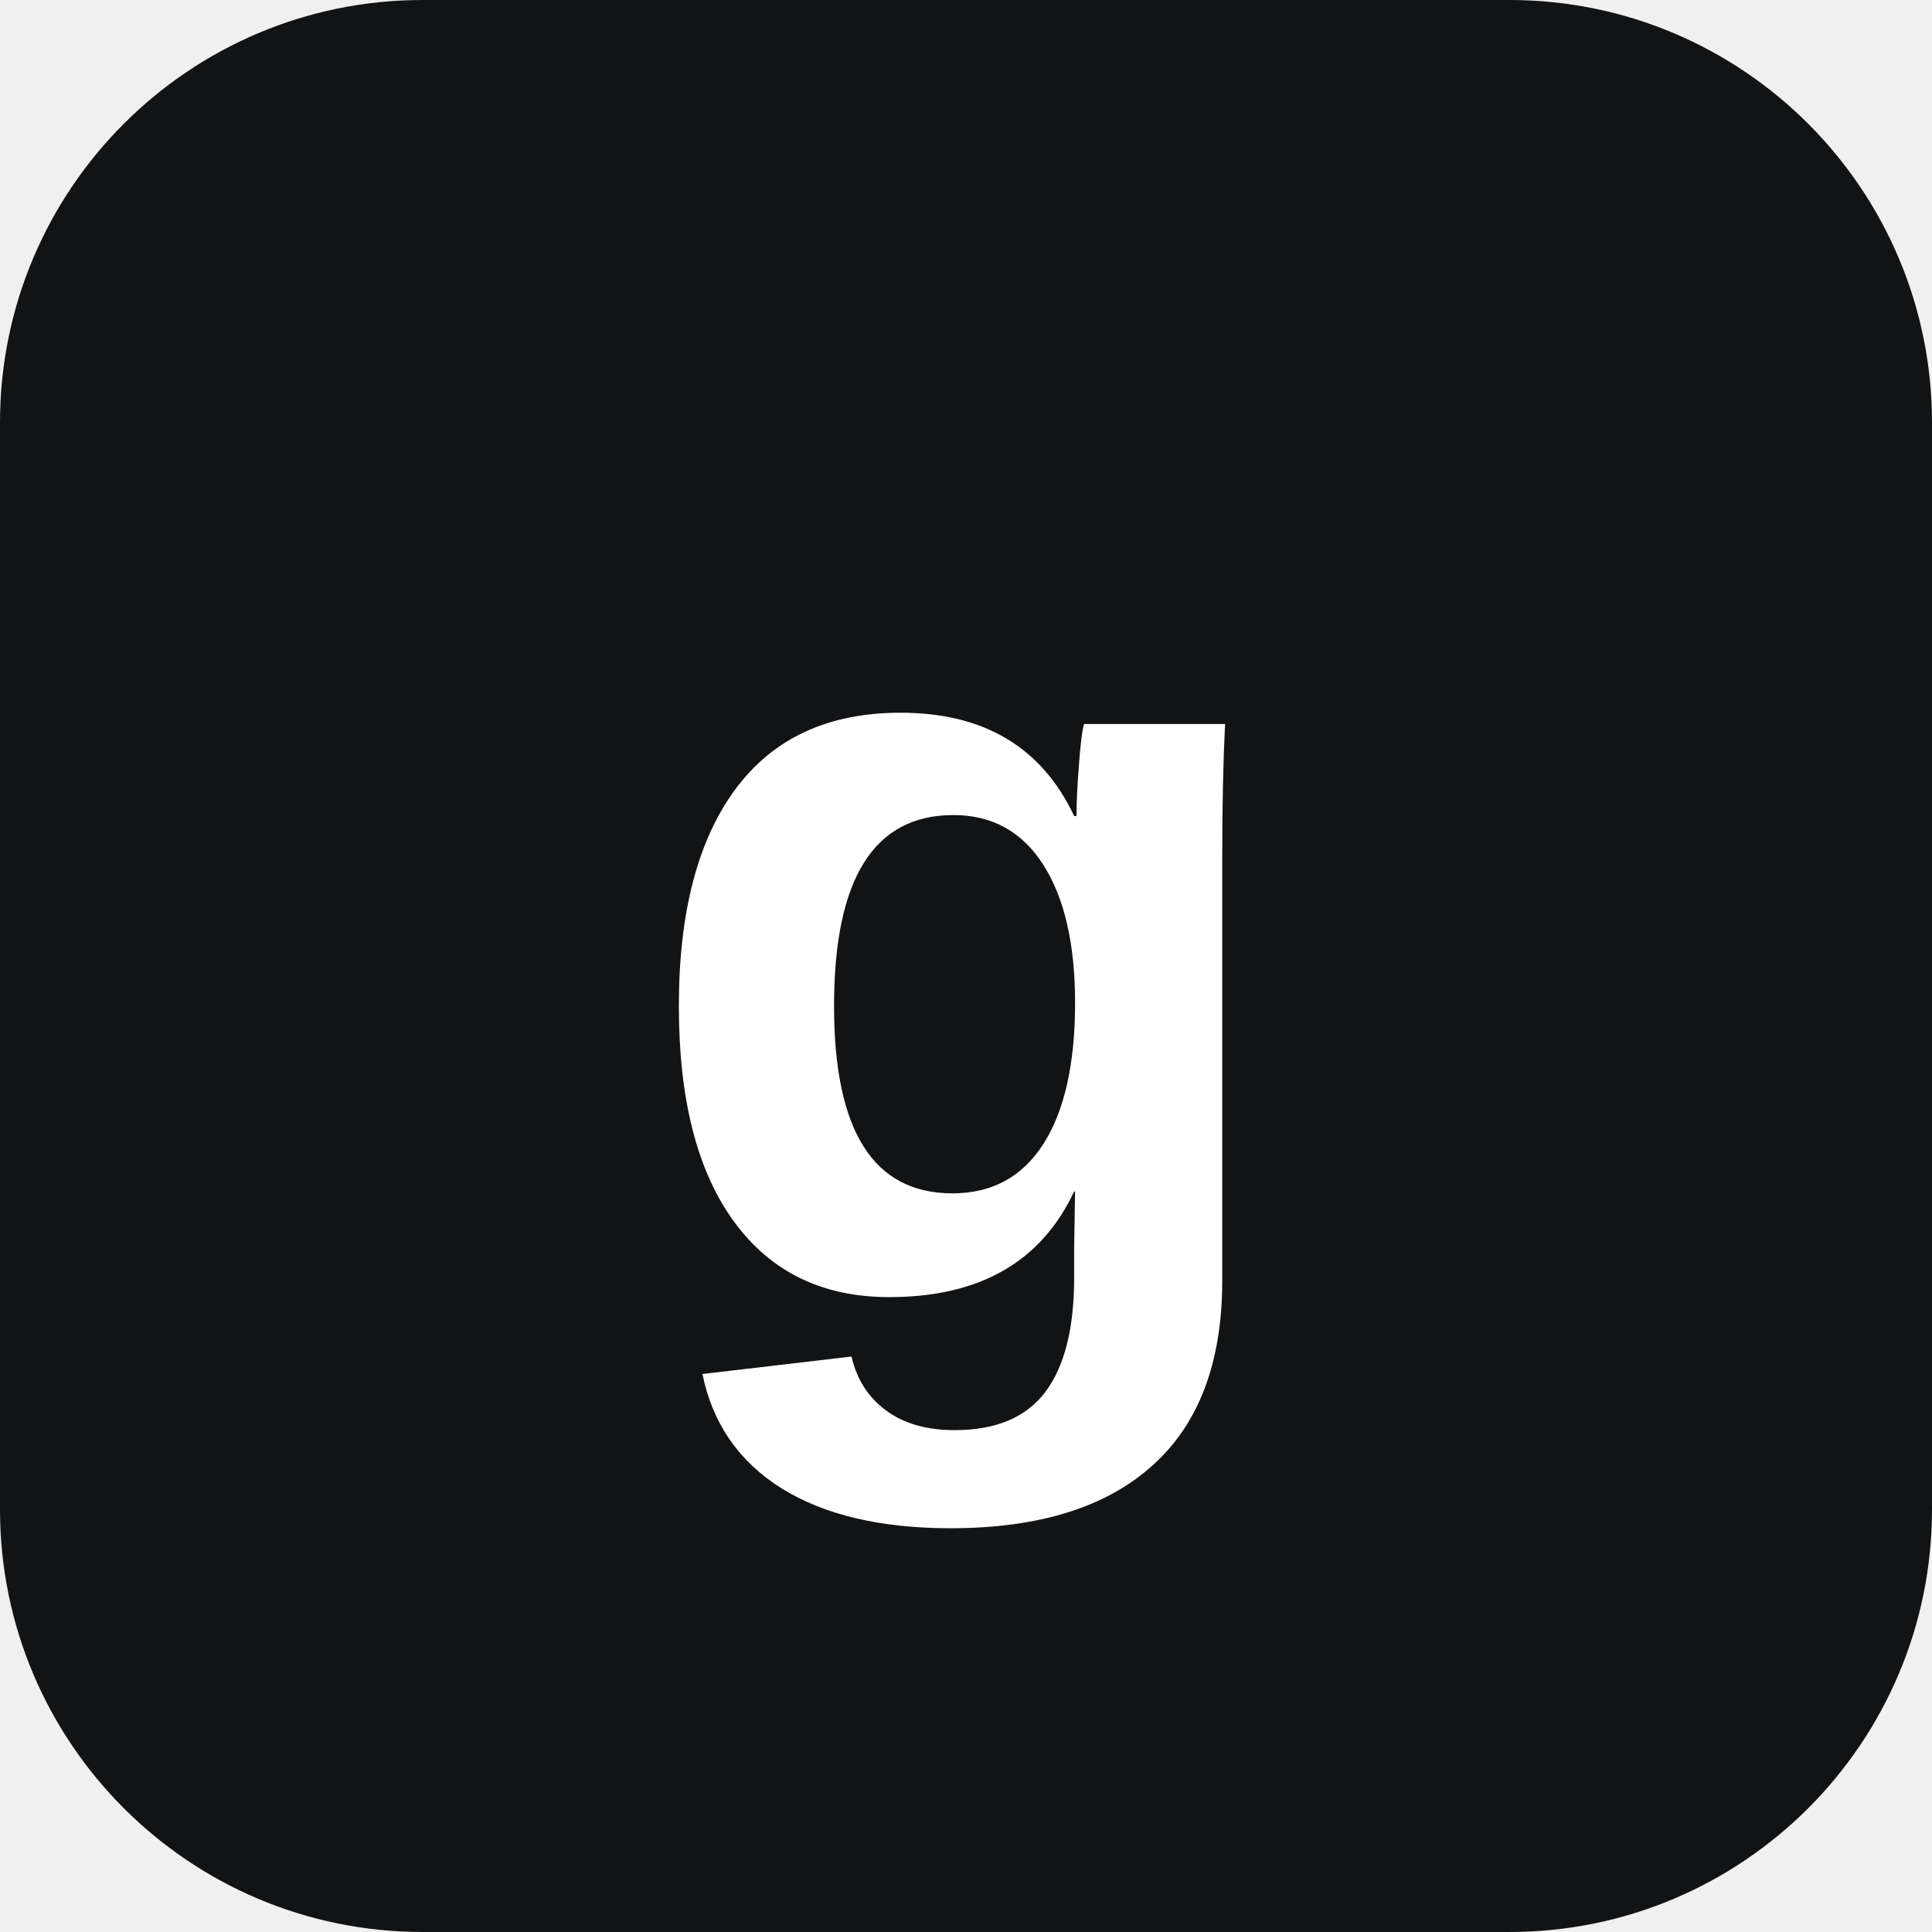
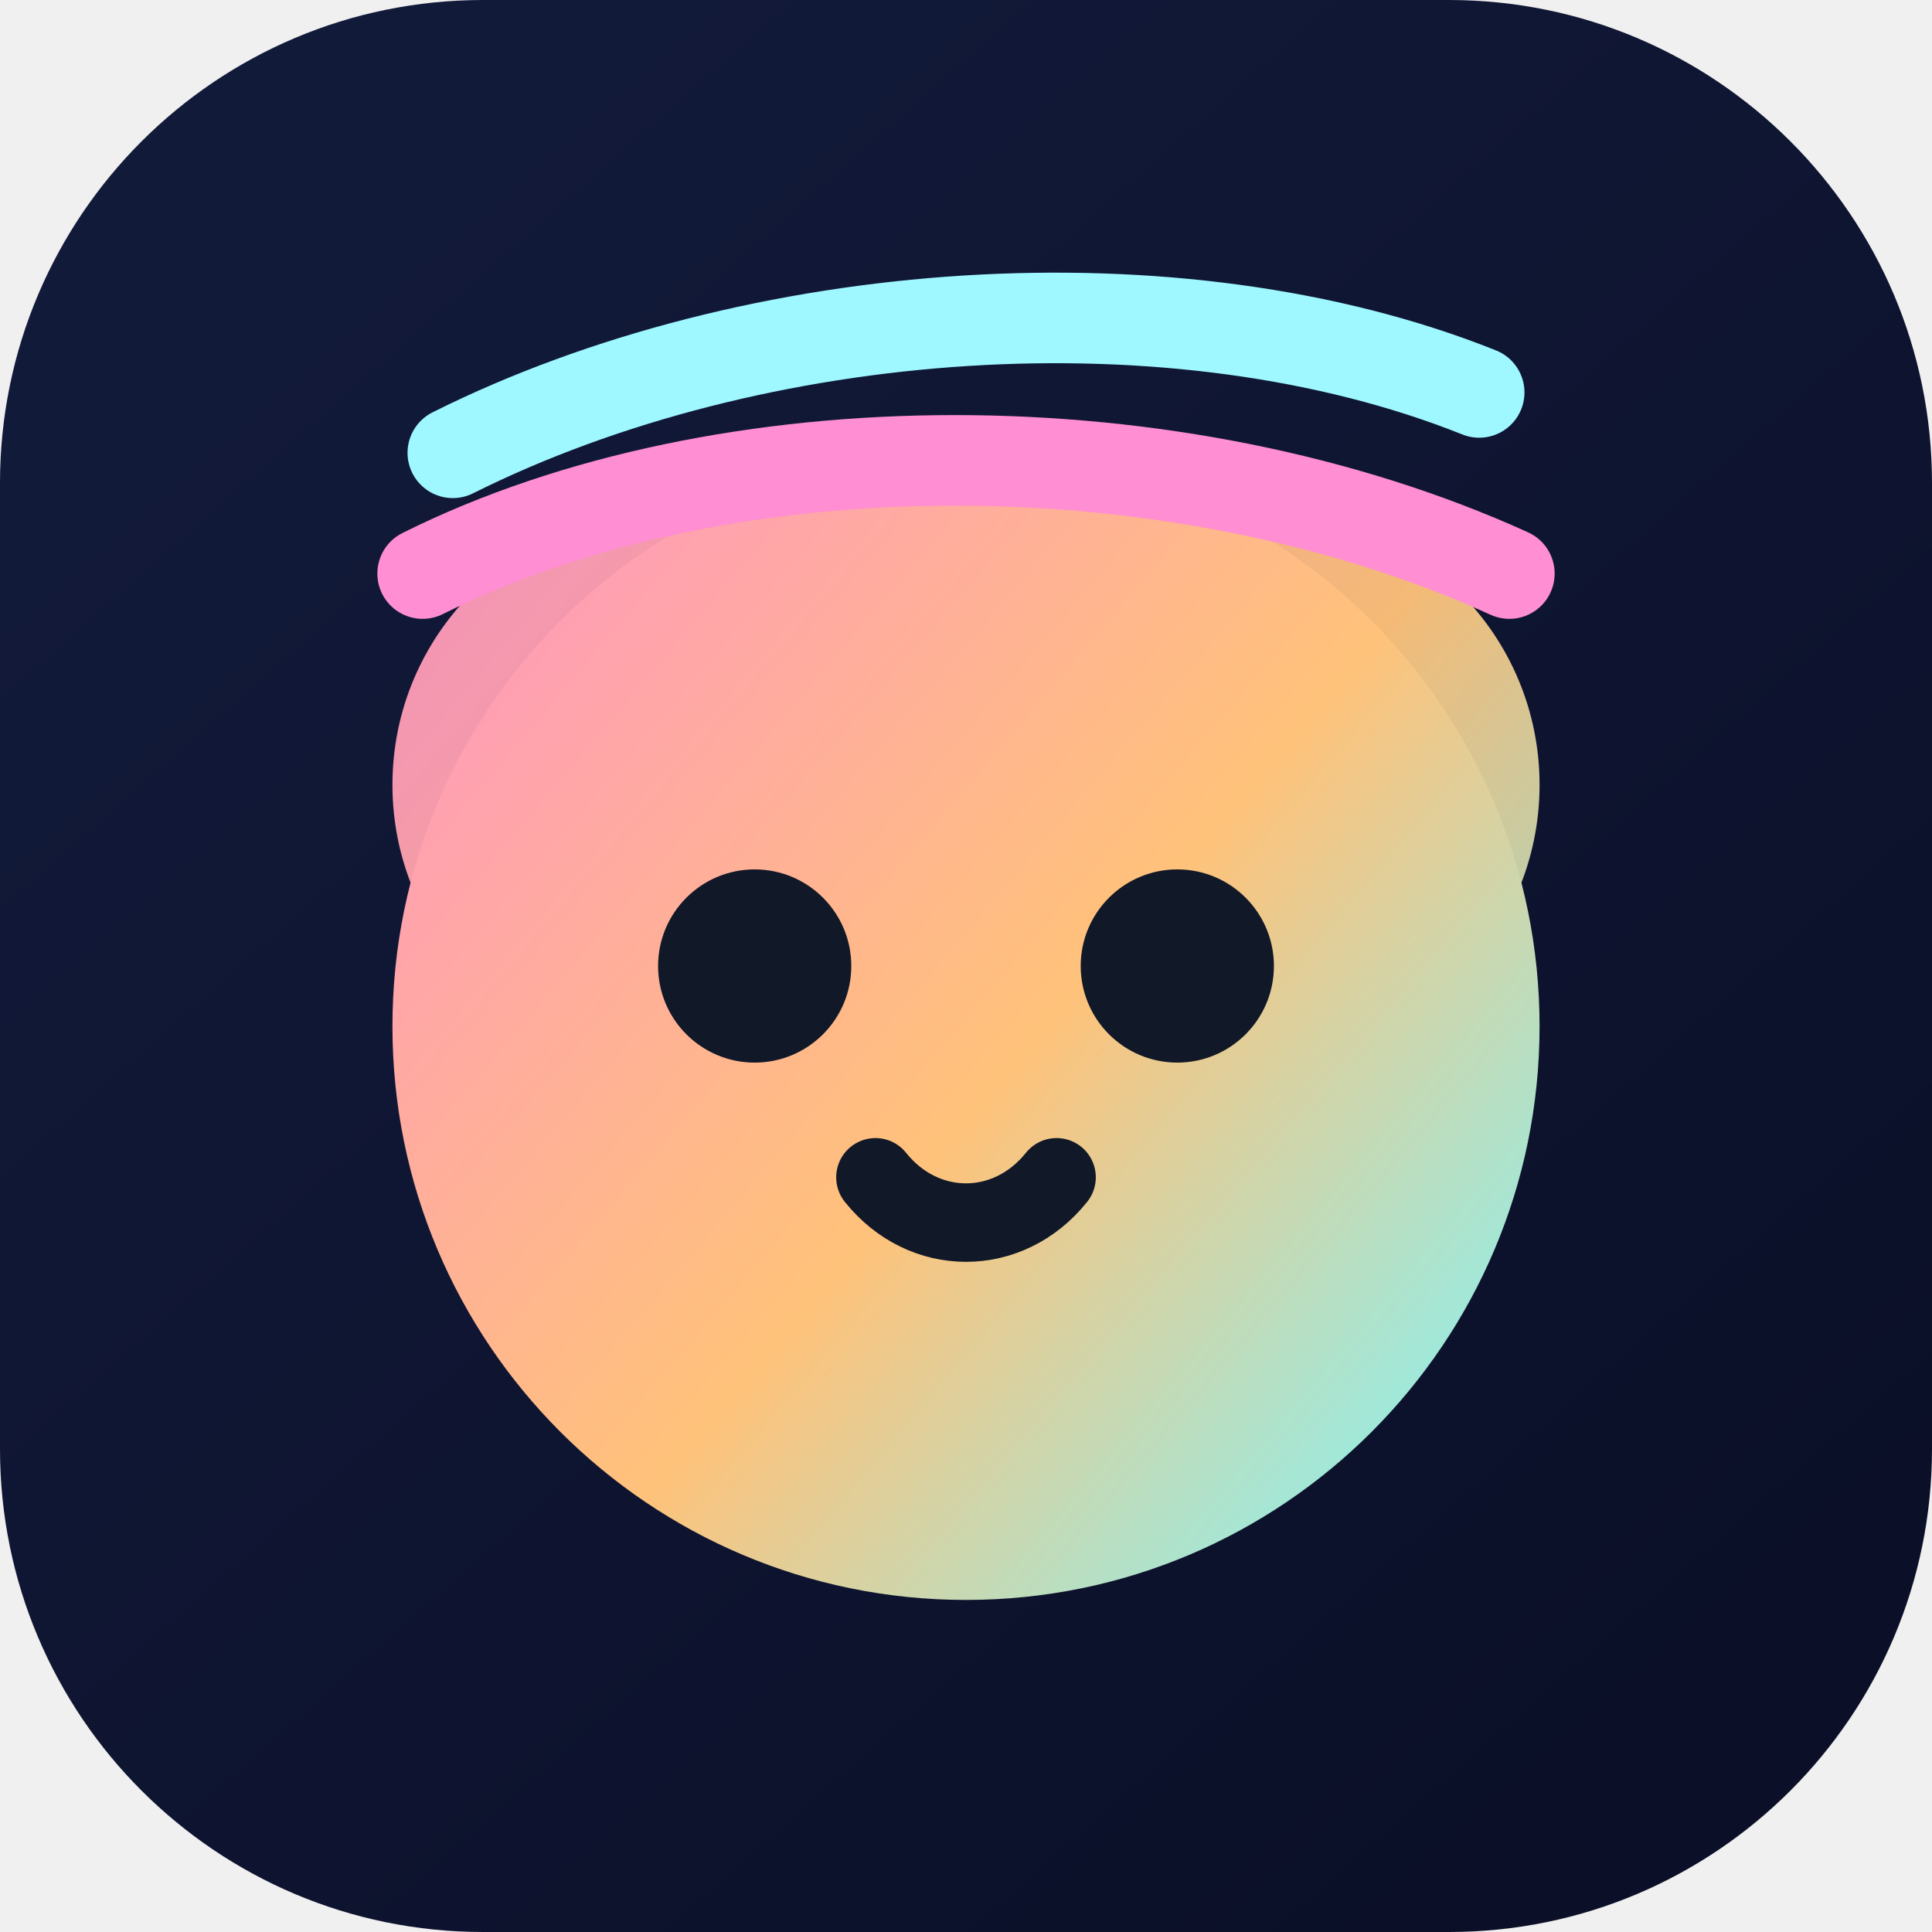
- <svg xmlns="http://www.w3.org/2000/svg" viewBox="0 0 64 64">
-   <rect width="64" height="64" rx="14" fill="#111315" />
-   <text x="32" y="43" text-anchor="middle" font-family="Arial, sans-serif" font-size="36" font-weight="800" fill="#ffffff">g</text>
+ <svg xmlns="http://www.w3.org/2000/svg" viewBox="0 0 64 64" role="img" aria-label="Gom Gomi">
+   <defs>
+     <linearGradient id="bg" x1="10" x2="54" y1="8" y2="58" gradientUnits="userSpaceOnUse">
+       <stop offset="0" stop-color="#121a3a" />
+       <stop offset="1" stop-color="#0b1028" />
+     </linearGradient>
+     <linearGradient id="glow" x1="12" x2="52" y1="16" y2="50" gradientUnits="userSpaceOnUse">
+       <stop offset="0" stop-color="#ff93c7" />
+       <stop offset="0.55" stop-color="#ffc27a" />
+       <stop offset="1" stop-color="#7cf7ff" />
+     </linearGradient>
+   </defs>
+   <rect width="64" height="64" rx="16" fill="url(#bg)" />
+   <circle cx="22" cy="26" r="9" fill="url(#glow)" opacity="0.95" />
+   <circle cx="42" cy="26" r="9" fill="url(#glow)" opacity="0.95" />
+   <circle cx="32" cy="34" r="19" fill="url(#glow)" />
+   <circle cx="25" cy="32" r="3.2" fill="#111827" />
+   <circle cx="39" cy="32" r="3.2" fill="#111827" />
+   <path d="M29 39c1.6 2 4.4 2 6 0" fill="none" stroke="#111827" stroke-linecap="round" stroke-width="2.6" />
+   <path d="M15 15c10-5 24-6 34-2" fill="none" stroke="#9ff7ff" stroke-linecap="round" stroke-width="3" />
+   <path d="M14 19c10-5 25-5 36 0" fill="none" stroke="#ff8ed2" stroke-linecap="round" stroke-width="3" />
</svg>
